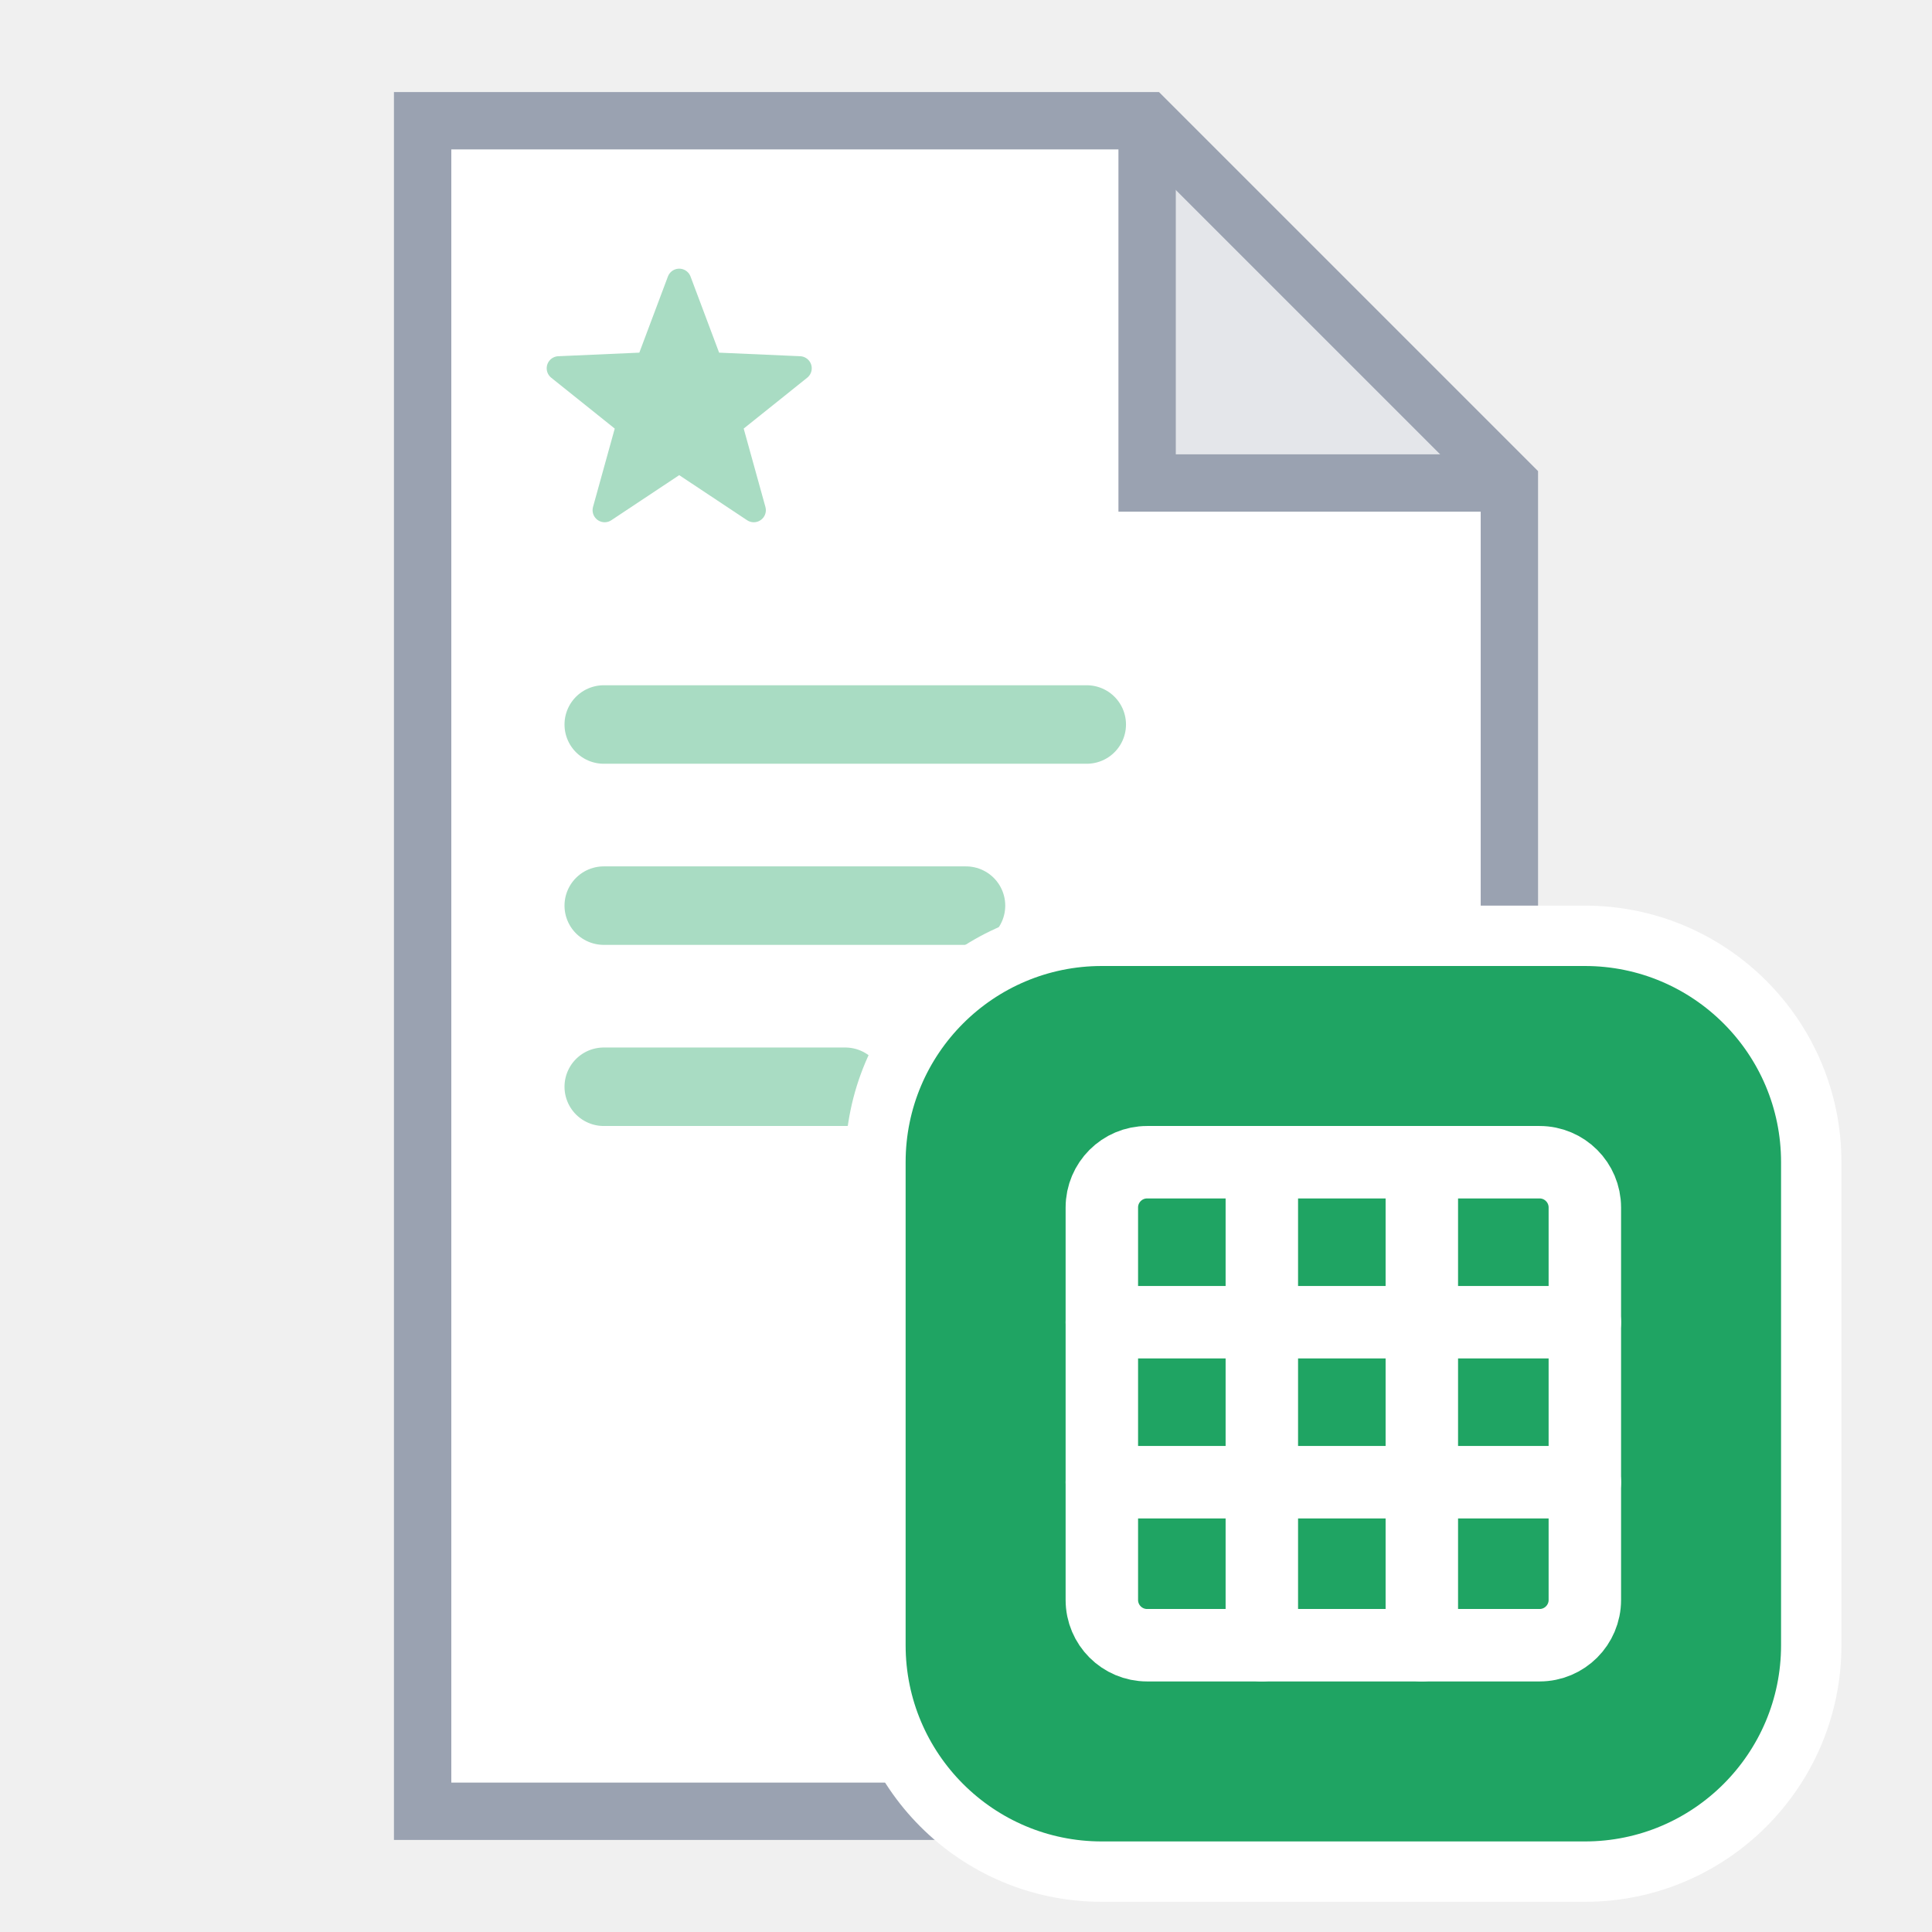
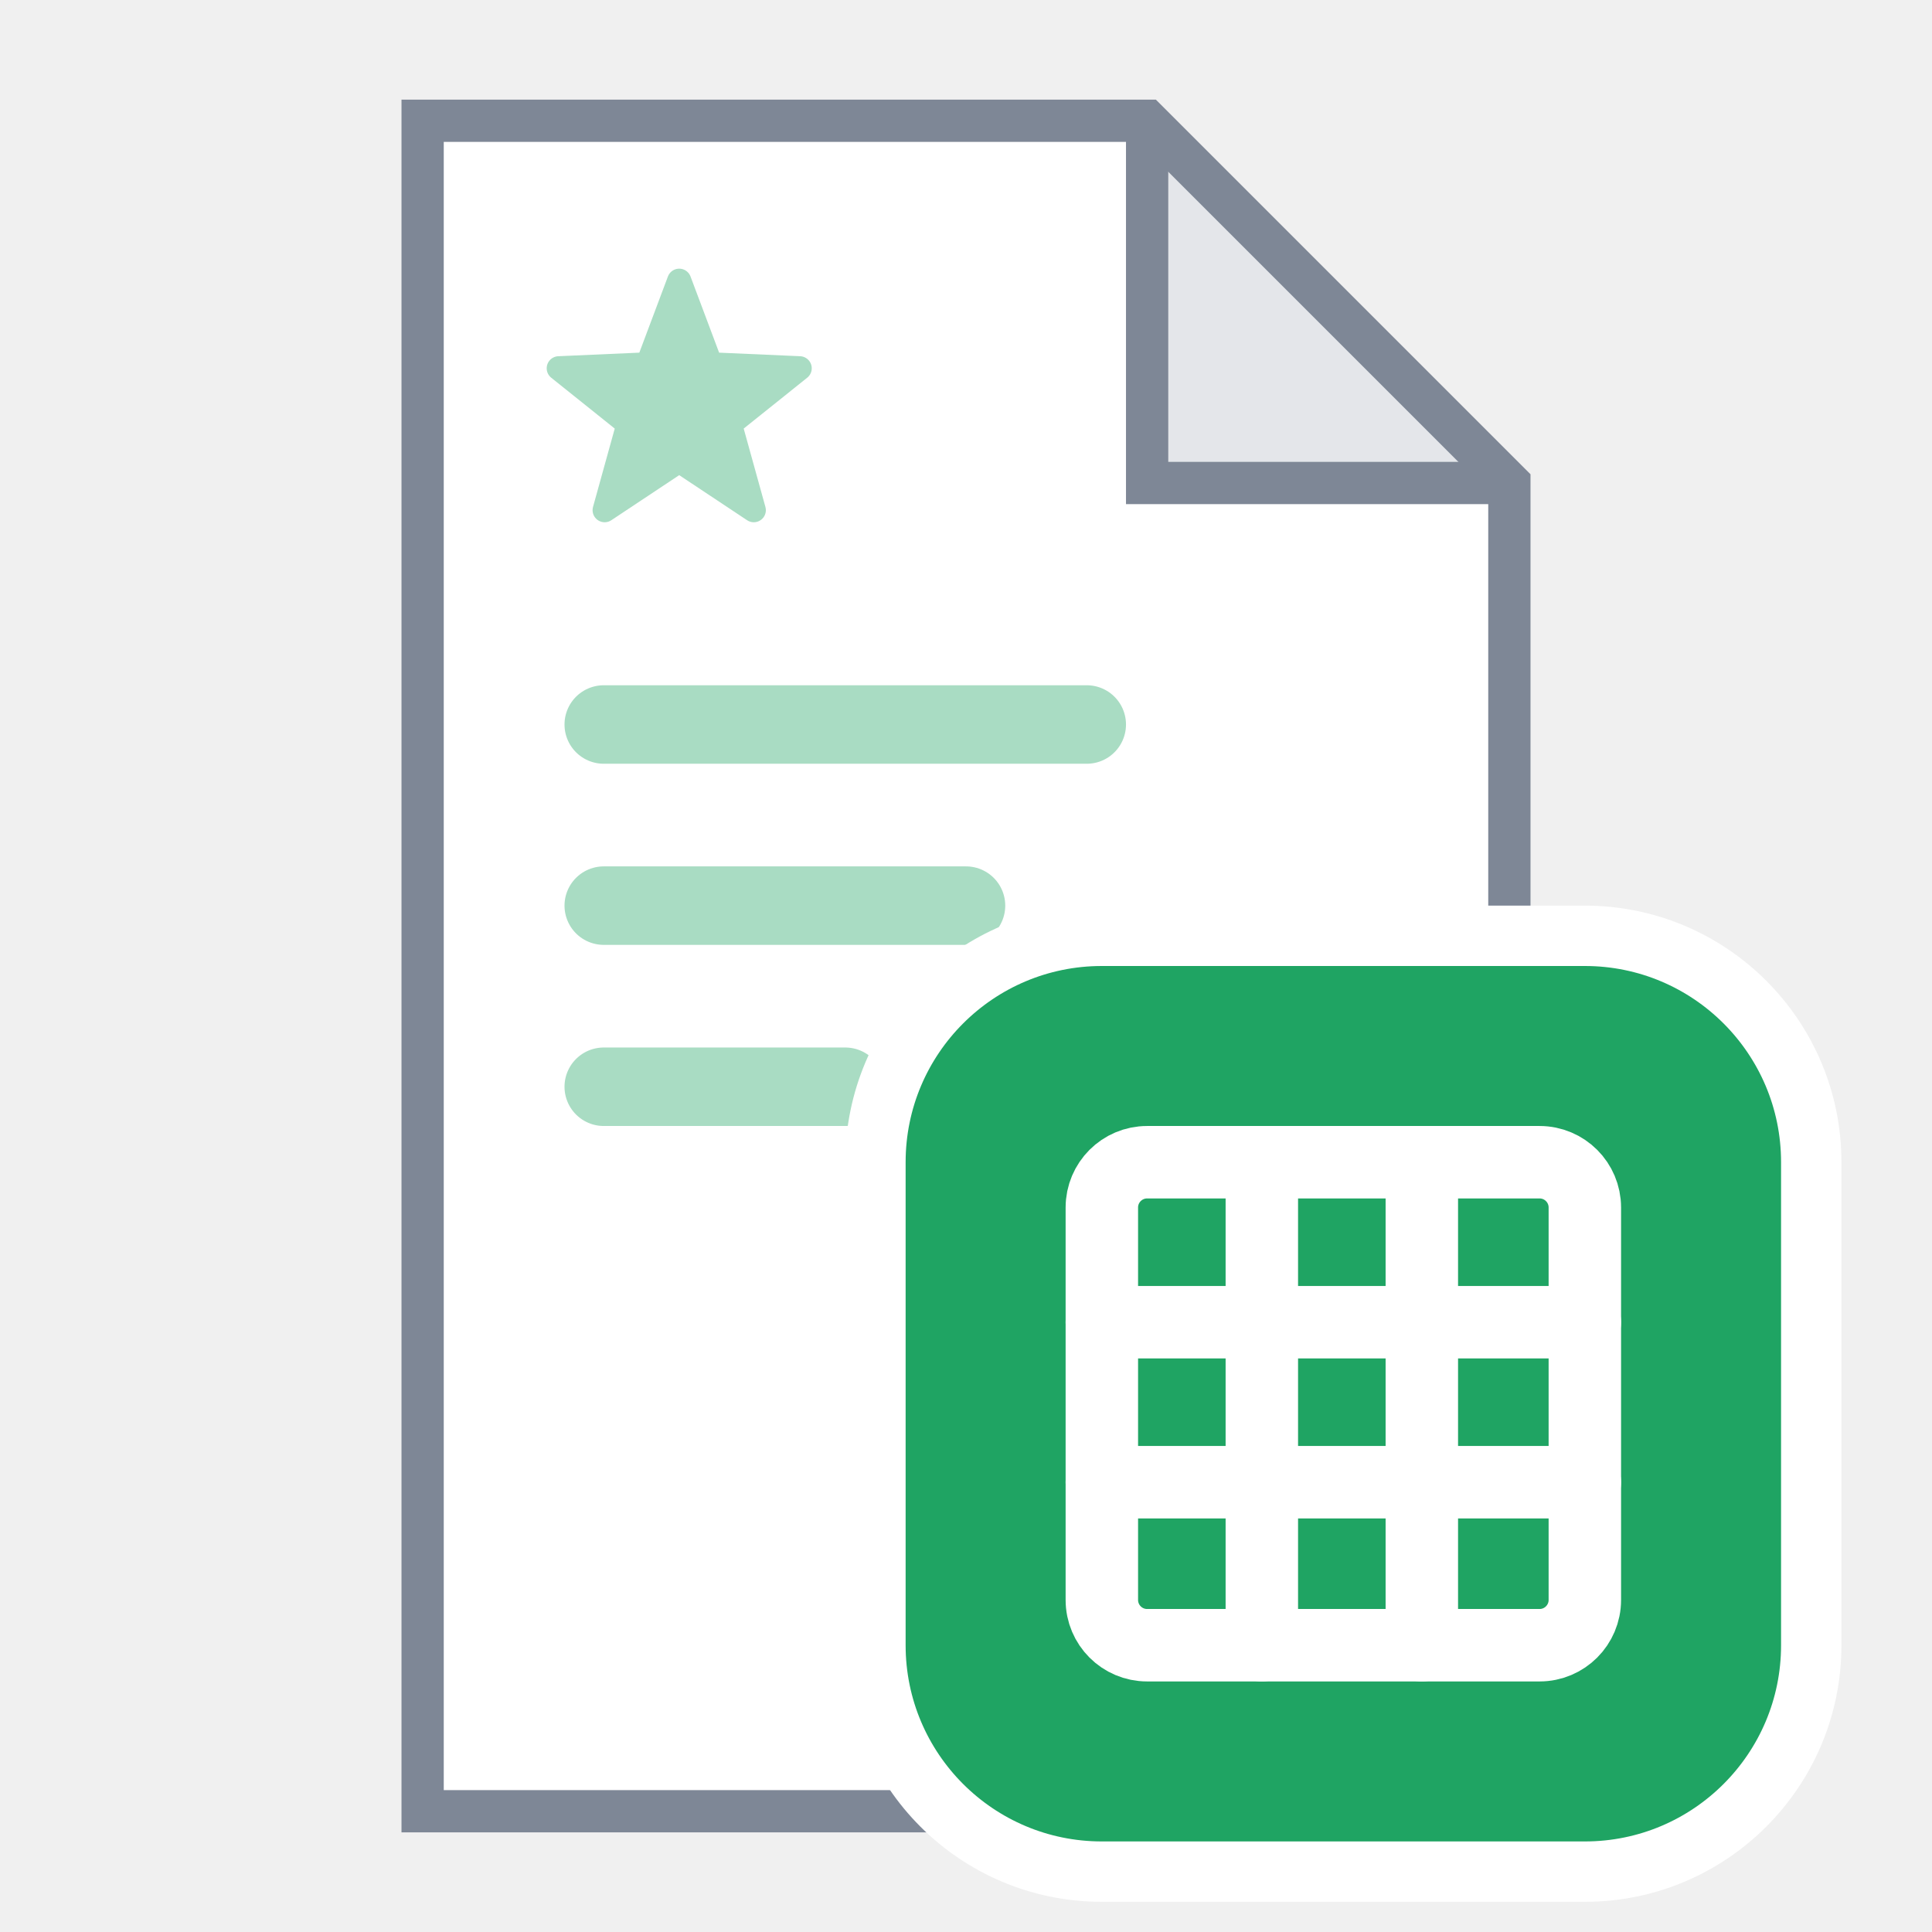
<svg xmlns="http://www.w3.org/2000/svg" viewBox="0 0 64 64" width="64" height="64">
  <path d="M14 4H38L50 16V60H14Z" fill="#FFFFFF" />
  <path d="M38 4V16H50Z" fill="#E4E6EA" />
-   <path d="M14 4H38L50 16V60H14Z" fill="none" stroke="#9AA2B1" stroke-width="1.9" stroke-linejoin="miter" />
-   <path d="M38 4V16H50" fill="none" stroke="#9AA2B1" stroke-width="1.9" stroke-linejoin="miter" />
+   <path d="M14 4H38L50 16V60H14Z" fill="none" stroke="#7E8796" stroke-width="1.4" stroke-linejoin="miter" />
+   <path d="M38 4V16H50" fill="none" stroke="#7E8796" stroke-width="1.4" stroke-linejoin="miter" />
  <polygon points="22.50,9.30 23.54,12.07 26.49,12.20 24.18,14.05 24.97,16.90 22.50,15.26 20.03,16.90 20.82,14.05 18.51,12.20 21.46,12.07" fill="#A9DCC3" stroke="#A9DCC3" stroke-width="0.8" stroke-linejoin="round" />
  <path d="M20 24H36M20 30H32M20 36H28" stroke="#A9DCC3" stroke-width="2.6" stroke-linecap="round" />
  <rect x="29" y="31" width="31" height="31" rx="7.5" fill="#1FA463" stroke="#FFFFFF" stroke-width="2" />
  <g transform="translate(32.5 34.5)" color="#FFFFFF" stroke="#FFFFFF" stroke-width="2.4" stroke-linecap="round" stroke-linejoin="round" fill="none">
    <rect x="4" y="4" width="16" height="16" rx="1.5" />
    <path d="M4 9.3H20M4 14.6H20M9.3 4V20M14.6 4V20" />
  </g>
</svg>
